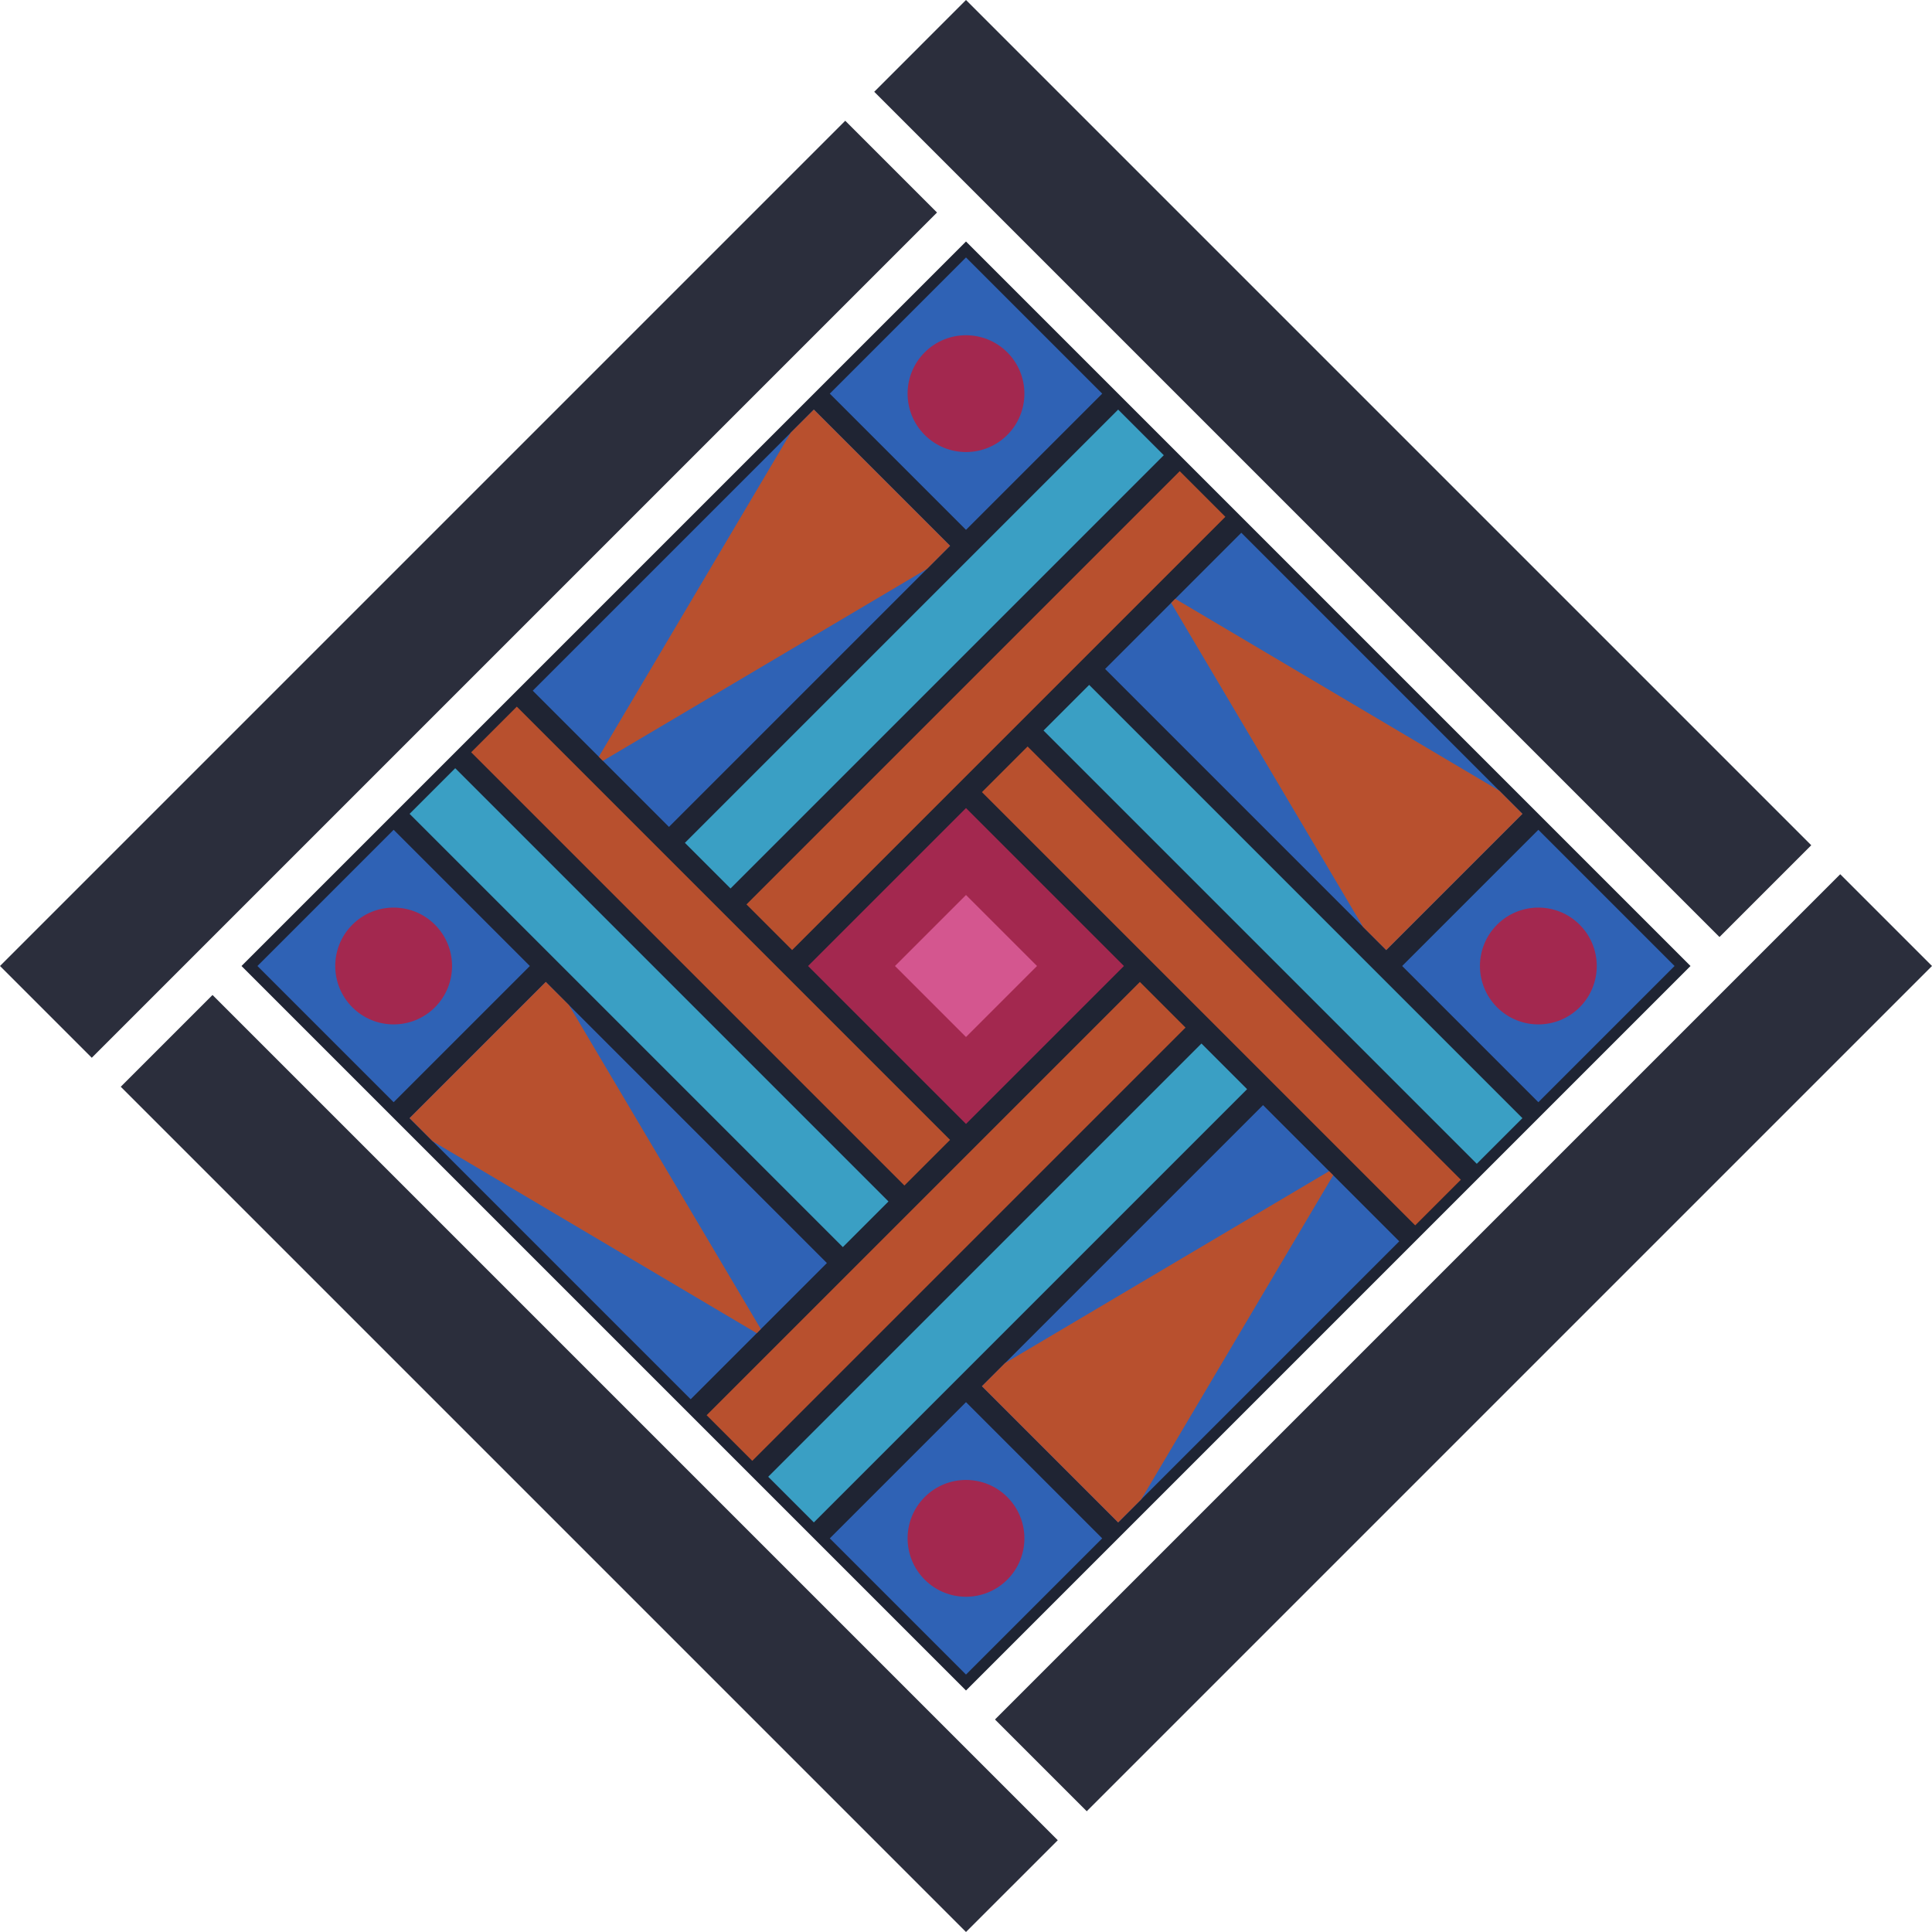
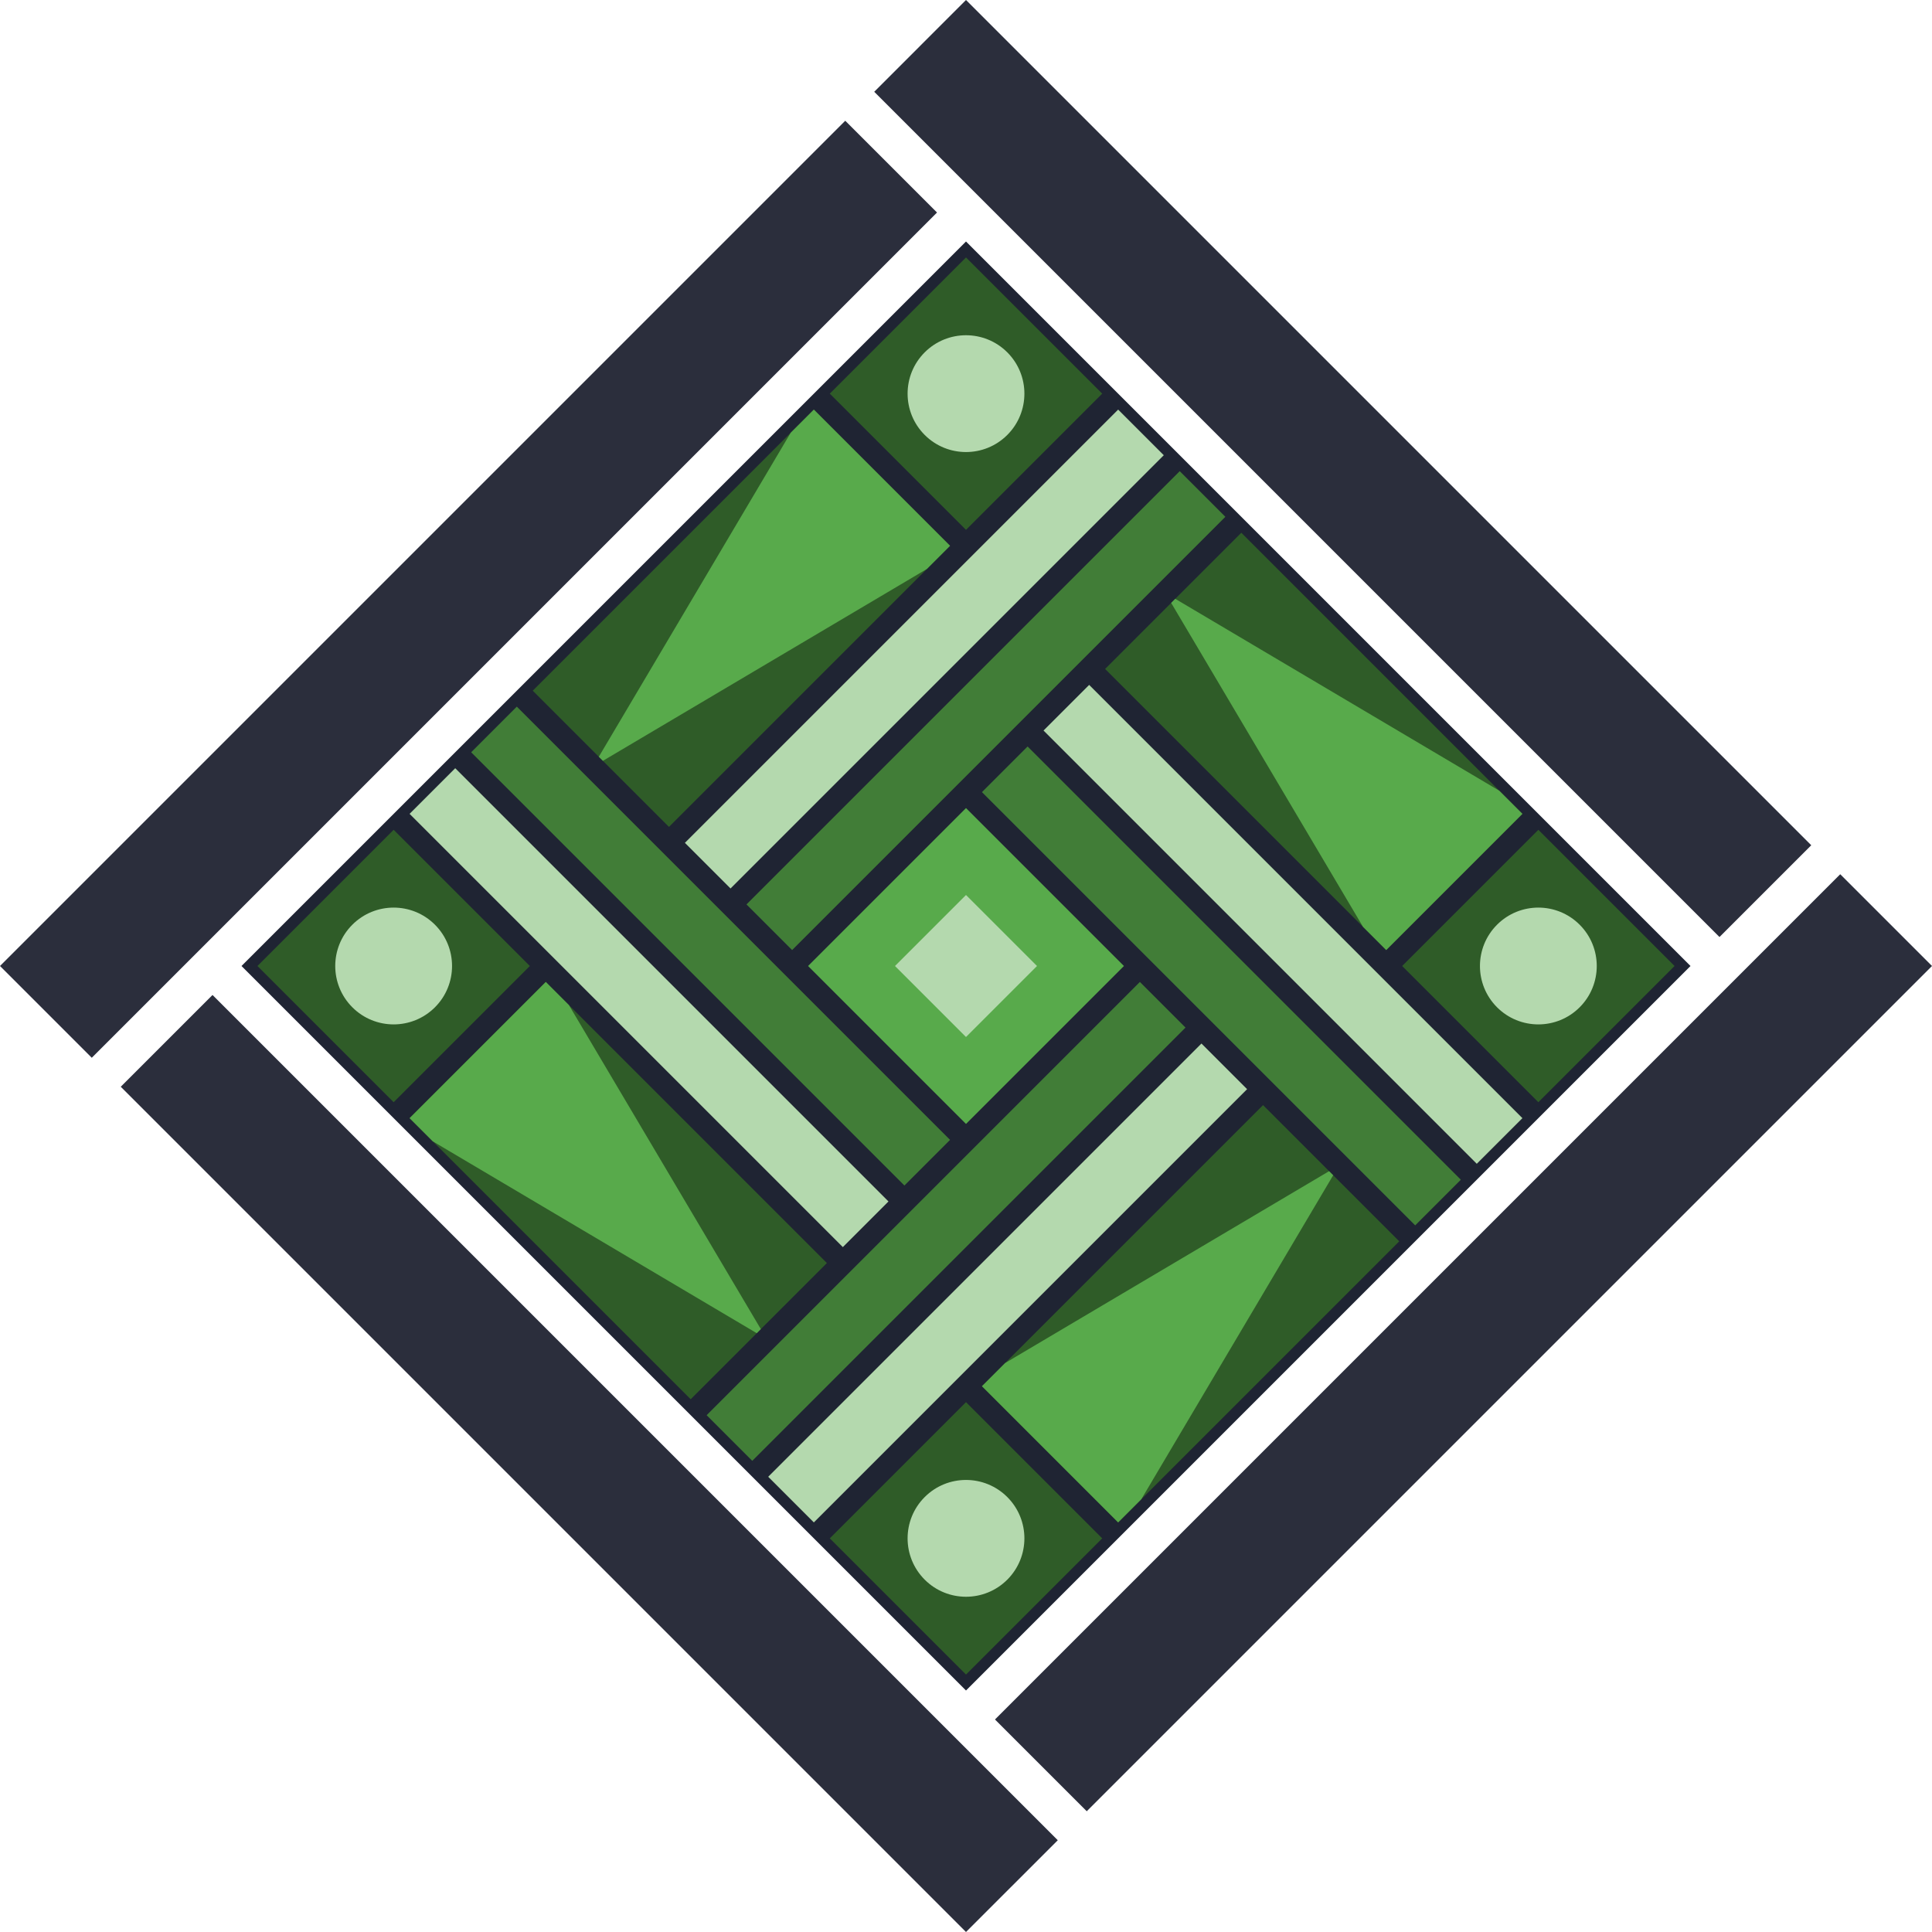
<svg xmlns="http://www.w3.org/2000/svg" viewBox="0 0 512 512" width="512" height="512">
  <g transform="translate(-34.90909 -34.90909) scale(1.136364)">
    <g transform="rotate(45 256.000 256.000)">
      <rect x="96.703" y="96.703" width="278.770" height="30.266" fill="#2b2e3c" />
      <rect x="385.031" y="96.703" width="30.266" height="278.770" fill="#2b2e3c" />
      <rect x="136.527" y="385.031" width="278.770" height="30.266" fill="#2b2e3c" />
      <rect x="96.703" y="136.527" width="30.266" height="278.770" fill="#2b2e3c" />
      <g transform="translate(136.527 136.527) scale(238.9455)">
        <defs>
-           <clipPath id="Rmt">
+           <clipPath id="Gmt">
            <rect x="0.221" y="0.801" width="0.388" height="0.188" />
          </clipPath>
        </defs>
        <rect width="1" height="1" fill="#1f2433" />
        <g transform="rotate(0 0.5 0.5)">
-           <rect x="0.011" y="0.631" width="0.598" height="0.063" rx="0" fill="#b8502e" />
-           <rect x="0.011" y="0.716" width="0.598" height="0.063" rx="0" fill="#3a9fc4" />
-           <rect x="0.011" y="0.801" width="0.188" height="0.188" rx="0" fill="#2f62b5" />
-           <circle cx="0.105" cy="0.895" r="0.057" fill="#a3284f" />
-           <g clip-path="url(#Rmt)">
-             <rect x="0.21" y="0.79" width="0.41" height="0.21" fill="#2f62b5" />
-             <path d="M0.21,0.79 L0.62,0.895 L0.21,1 Z" fill="#b8502e" />
+           <rect x="0.011" y="0.631" width="0.598" height="0.063" rx="0" fill="#417d37" />
+           <rect x="0.011" y="0.716" width="0.598" height="0.063" rx="0" fill="#b4d9ae" />
+           <rect x="0.011" y="0.801" width="0.188" height="0.188" rx="0" fill="#2f5c28" />
+           <circle cx="0.105" cy="0.895" r="0.057" fill="#b4d9ae" />
+           <g clip-path="url(#Gmt)">
+             <rect x="0.21" y="0.79" width="0.41" height="0.21" fill="#2f5c28" />
+             <path d="M0.21,0.79 L0.62,0.895 L0.21,1 Z" fill="#58aa4b" />
          </g>
        </g>
        <g transform="rotate(90 0.5 0.5)">
-           <rect x="0.011" y="0.631" width="0.598" height="0.063" rx="0" fill="#b8502e" />
-           <rect x="0.011" y="0.716" width="0.598" height="0.063" rx="0" fill="#3a9fc4" />
-           <rect x="0.011" y="0.801" width="0.188" height="0.188" rx="0" fill="#2f62b5" />
-           <circle cx="0.105" cy="0.895" r="0.057" fill="#a3284f" />
-           <g clip-path="url(#Rmt)">
-             <rect x="0.21" y="0.79" width="0.41" height="0.21" fill="#2f62b5" />
-             <path d="M0.21,0.79 L0.62,0.895 L0.21,1 Z" fill="#b8502e" />
+           <rect x="0.011" y="0.631" width="0.598" height="0.063" rx="0" fill="#417d37" />
+           <rect x="0.011" y="0.716" width="0.598" height="0.063" rx="0" fill="#b4d9ae" />
+           <rect x="0.011" y="0.801" width="0.188" height="0.188" rx="0" fill="#2f5c28" />
+           <circle cx="0.105" cy="0.895" r="0.057" fill="#b4d9ae" />
+           <g clip-path="url(#Gmt)">
+             <rect x="0.21" y="0.79" width="0.41" height="0.21" fill="#2f5c28" />
+             <path d="M0.21,0.79 L0.62,0.895 L0.21,1 Z" fill="#58aa4b" />
          </g>
        </g>
        <g transform="rotate(180 0.5 0.5)">
-           <rect x="0.011" y="0.631" width="0.598" height="0.063" rx="0" fill="#b8502e" />
-           <rect x="0.011" y="0.716" width="0.598" height="0.063" rx="0" fill="#3a9fc4" />
-           <rect x="0.011" y="0.801" width="0.188" height="0.188" rx="0" fill="#2f62b5" />
-           <circle cx="0.105" cy="0.895" r="0.057" fill="#a3284f" />
-           <g clip-path="url(#Rmt)">
-             <rect x="0.21" y="0.79" width="0.41" height="0.21" fill="#2f62b5" />
-             <path d="M0.21,0.79 L0.62,0.895 L0.21,1 Z" fill="#b8502e" />
+           <rect x="0.011" y="0.631" width="0.598" height="0.063" rx="0" fill="#417d37" />
+           <rect x="0.011" y="0.716" width="0.598" height="0.063" rx="0" fill="#b4d9ae" />
+           <rect x="0.011" y="0.801" width="0.188" height="0.188" rx="0" fill="#2f5c28" />
+           <circle cx="0.105" cy="0.895" r="0.057" fill="#b4d9ae" />
+           <g clip-path="url(#Gmt)">
+             <rect x="0.21" y="0.79" width="0.41" height="0.21" fill="#2f5c28" />
+             <path d="M0.21,0.79 L0.62,0.895 L0.21,1 Z" fill="#58aa4b" />
          </g>
        </g>
        <g transform="rotate(270 0.5 0.5)">
-           <rect x="0.011" y="0.631" width="0.598" height="0.063" rx="0" fill="#b8502e" />
-           <rect x="0.011" y="0.716" width="0.598" height="0.063" rx="0" fill="#3a9fc4" />
-           <rect x="0.011" y="0.801" width="0.188" height="0.188" rx="0" fill="#2f62b5" />
-           <circle cx="0.105" cy="0.895" r="0.057" fill="#a3284f" />
-           <g clip-path="url(#Rmt)">
-             <rect x="0.21" y="0.79" width="0.41" height="0.21" fill="#2f62b5" />
-             <path d="M0.21,0.79 L0.62,0.895 L0.21,1 Z" fill="#b8502e" />
+           <rect x="0.011" y="0.631" width="0.598" height="0.063" rx="0" fill="#417d37" />
+           <rect x="0.011" y="0.716" width="0.598" height="0.063" rx="0" fill="#b4d9ae" />
+           <rect x="0.011" y="0.801" width="0.188" height="0.188" rx="0" fill="#2f5c28" />
+           <circle cx="0.105" cy="0.895" r="0.057" fill="#b4d9ae" />
+           <g clip-path="url(#Gmt)">
+             <rect x="0.21" y="0.79" width="0.41" height="0.21" fill="#2f5c28" />
+             <path d="M0.21,0.79 L0.62,0.895 L0.21,1 Z" fill="#58aa4b" />
          </g>
        </g>
-         <rect x="0.391" y="0.391" width="0.218" height="0.218" rx="0" fill="#a3284f" />
-         <rect x="0.451" y="0.451" width="0.098" height="0.098" rx="0" fill="#d4568f" />
+         <rect x="0.391" y="0.391" width="0.218" height="0.218" rx="0" fill="#58aa4b" />
+         <rect x="0.451" y="0.451" width="0.098" height="0.098" rx="0" fill="#b4d9ae" />
      </g>
    </g>
  </g>
</svg>
